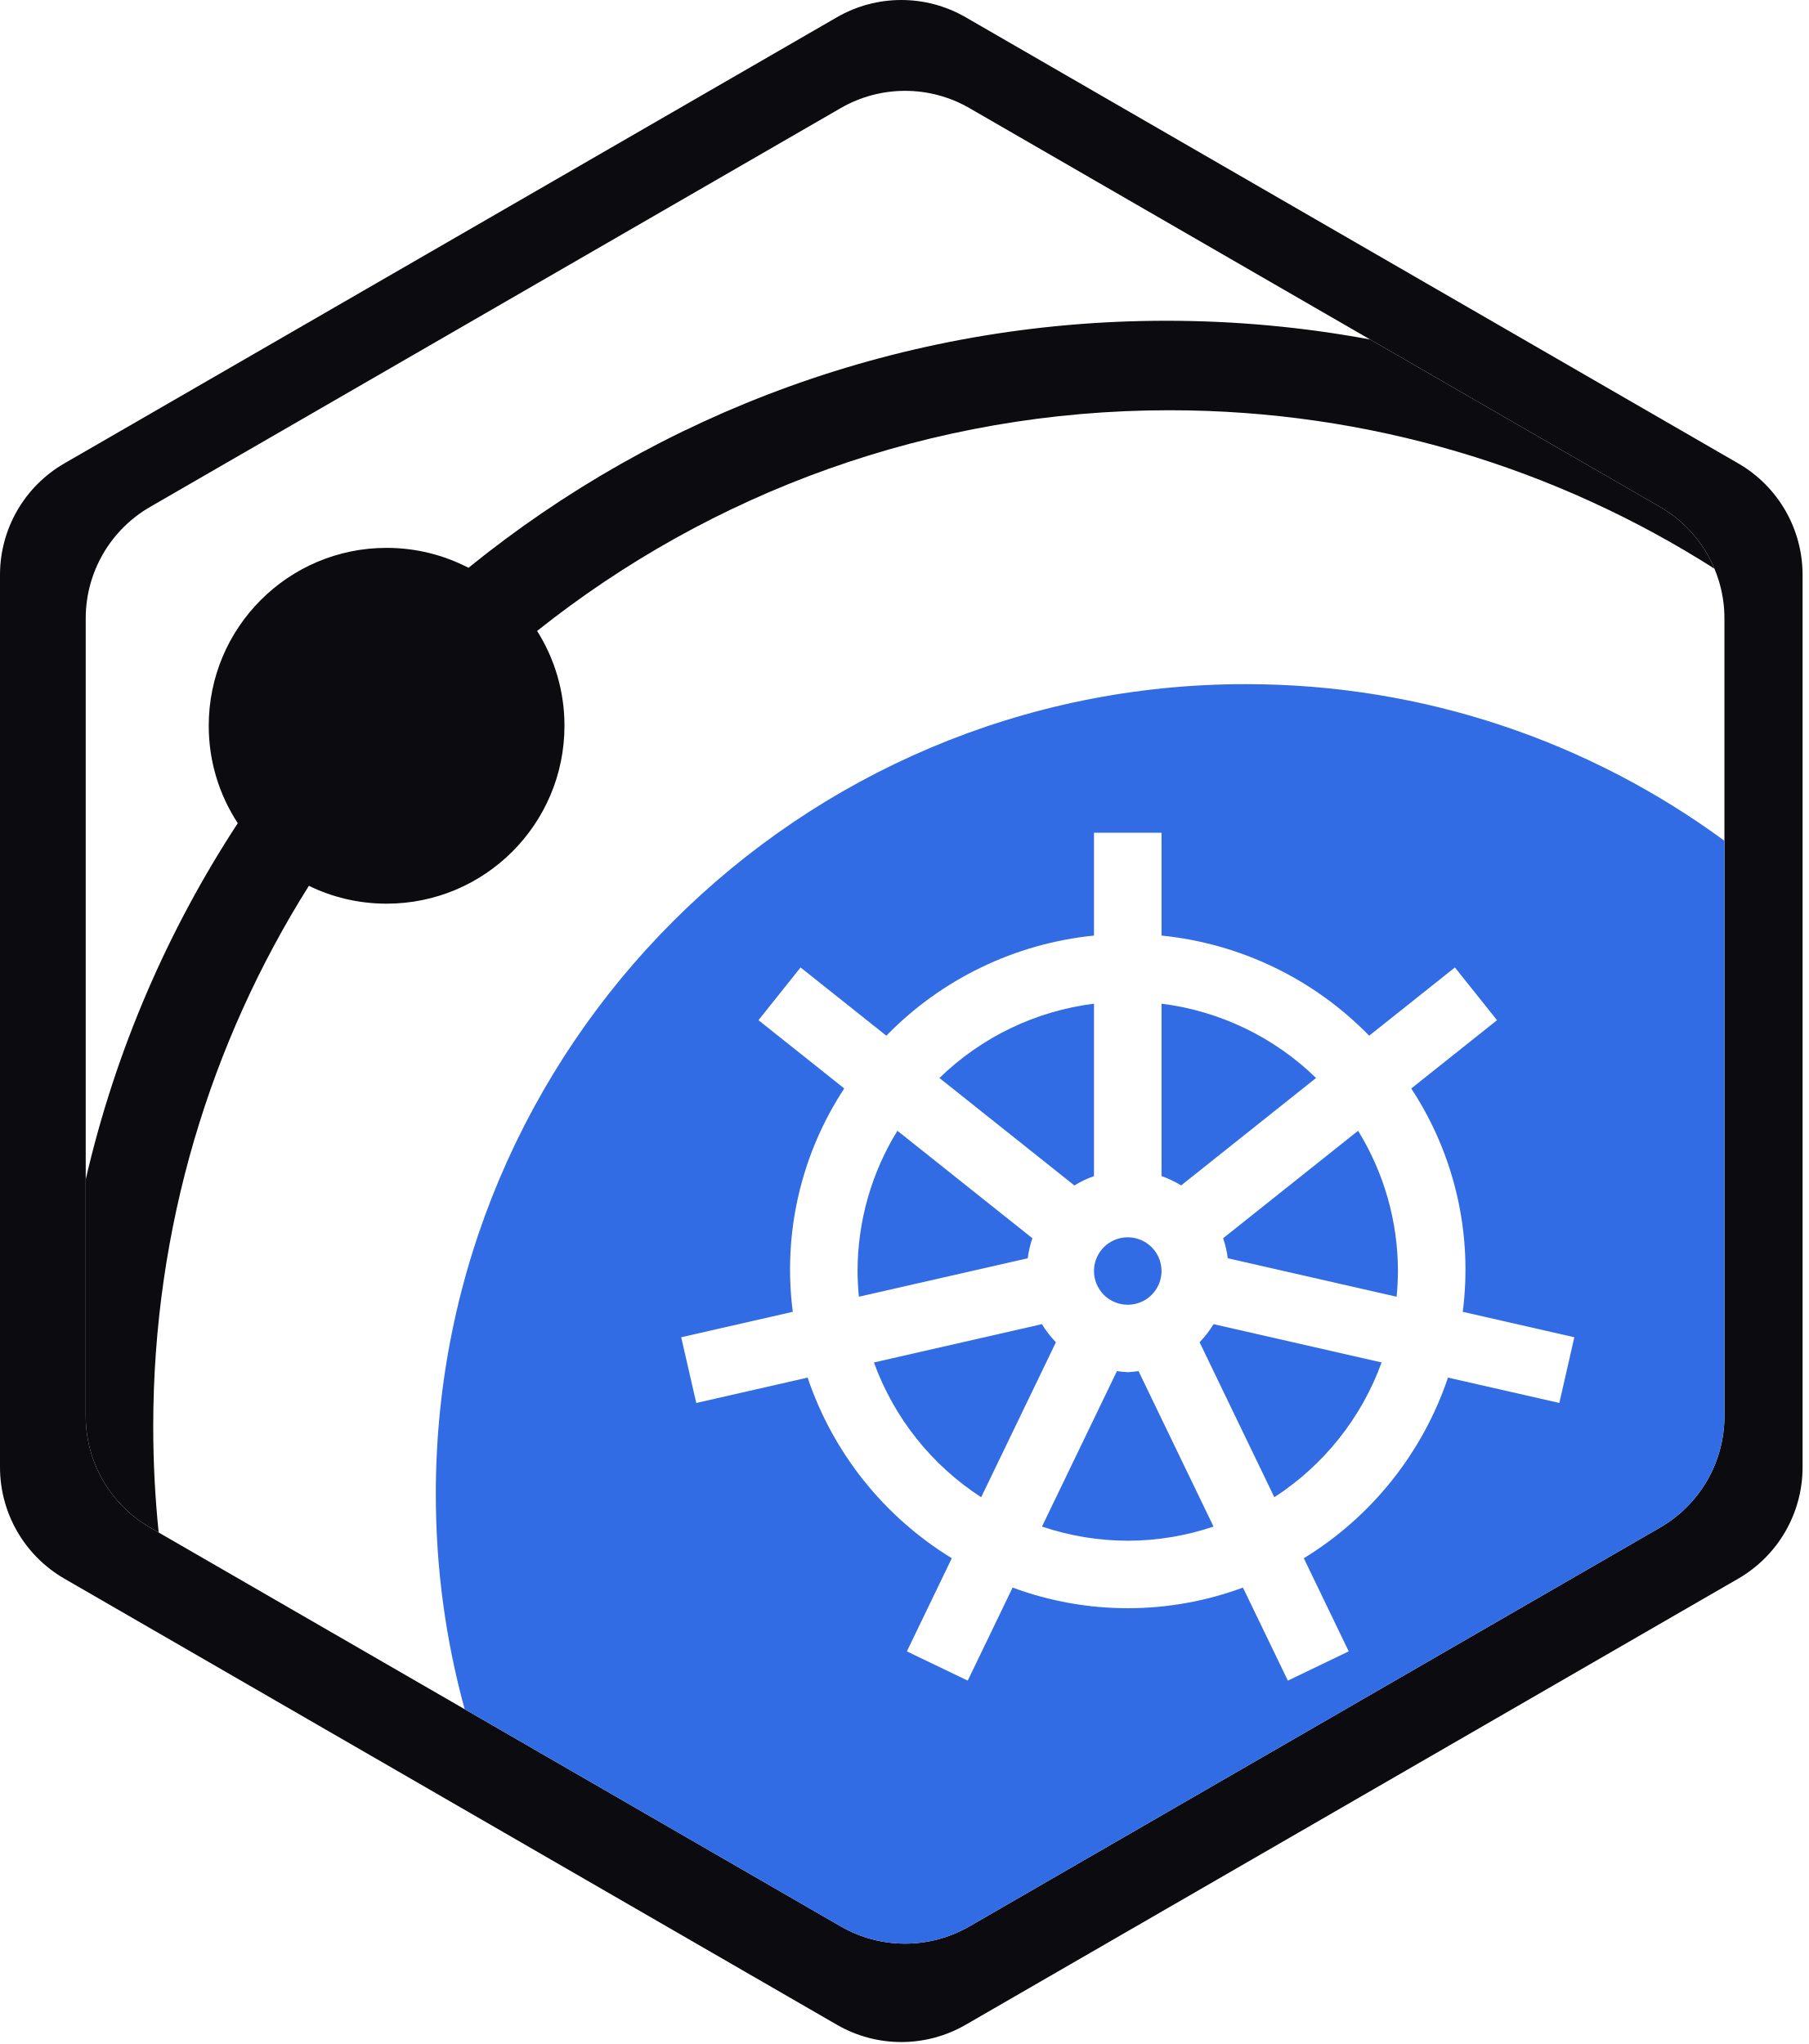
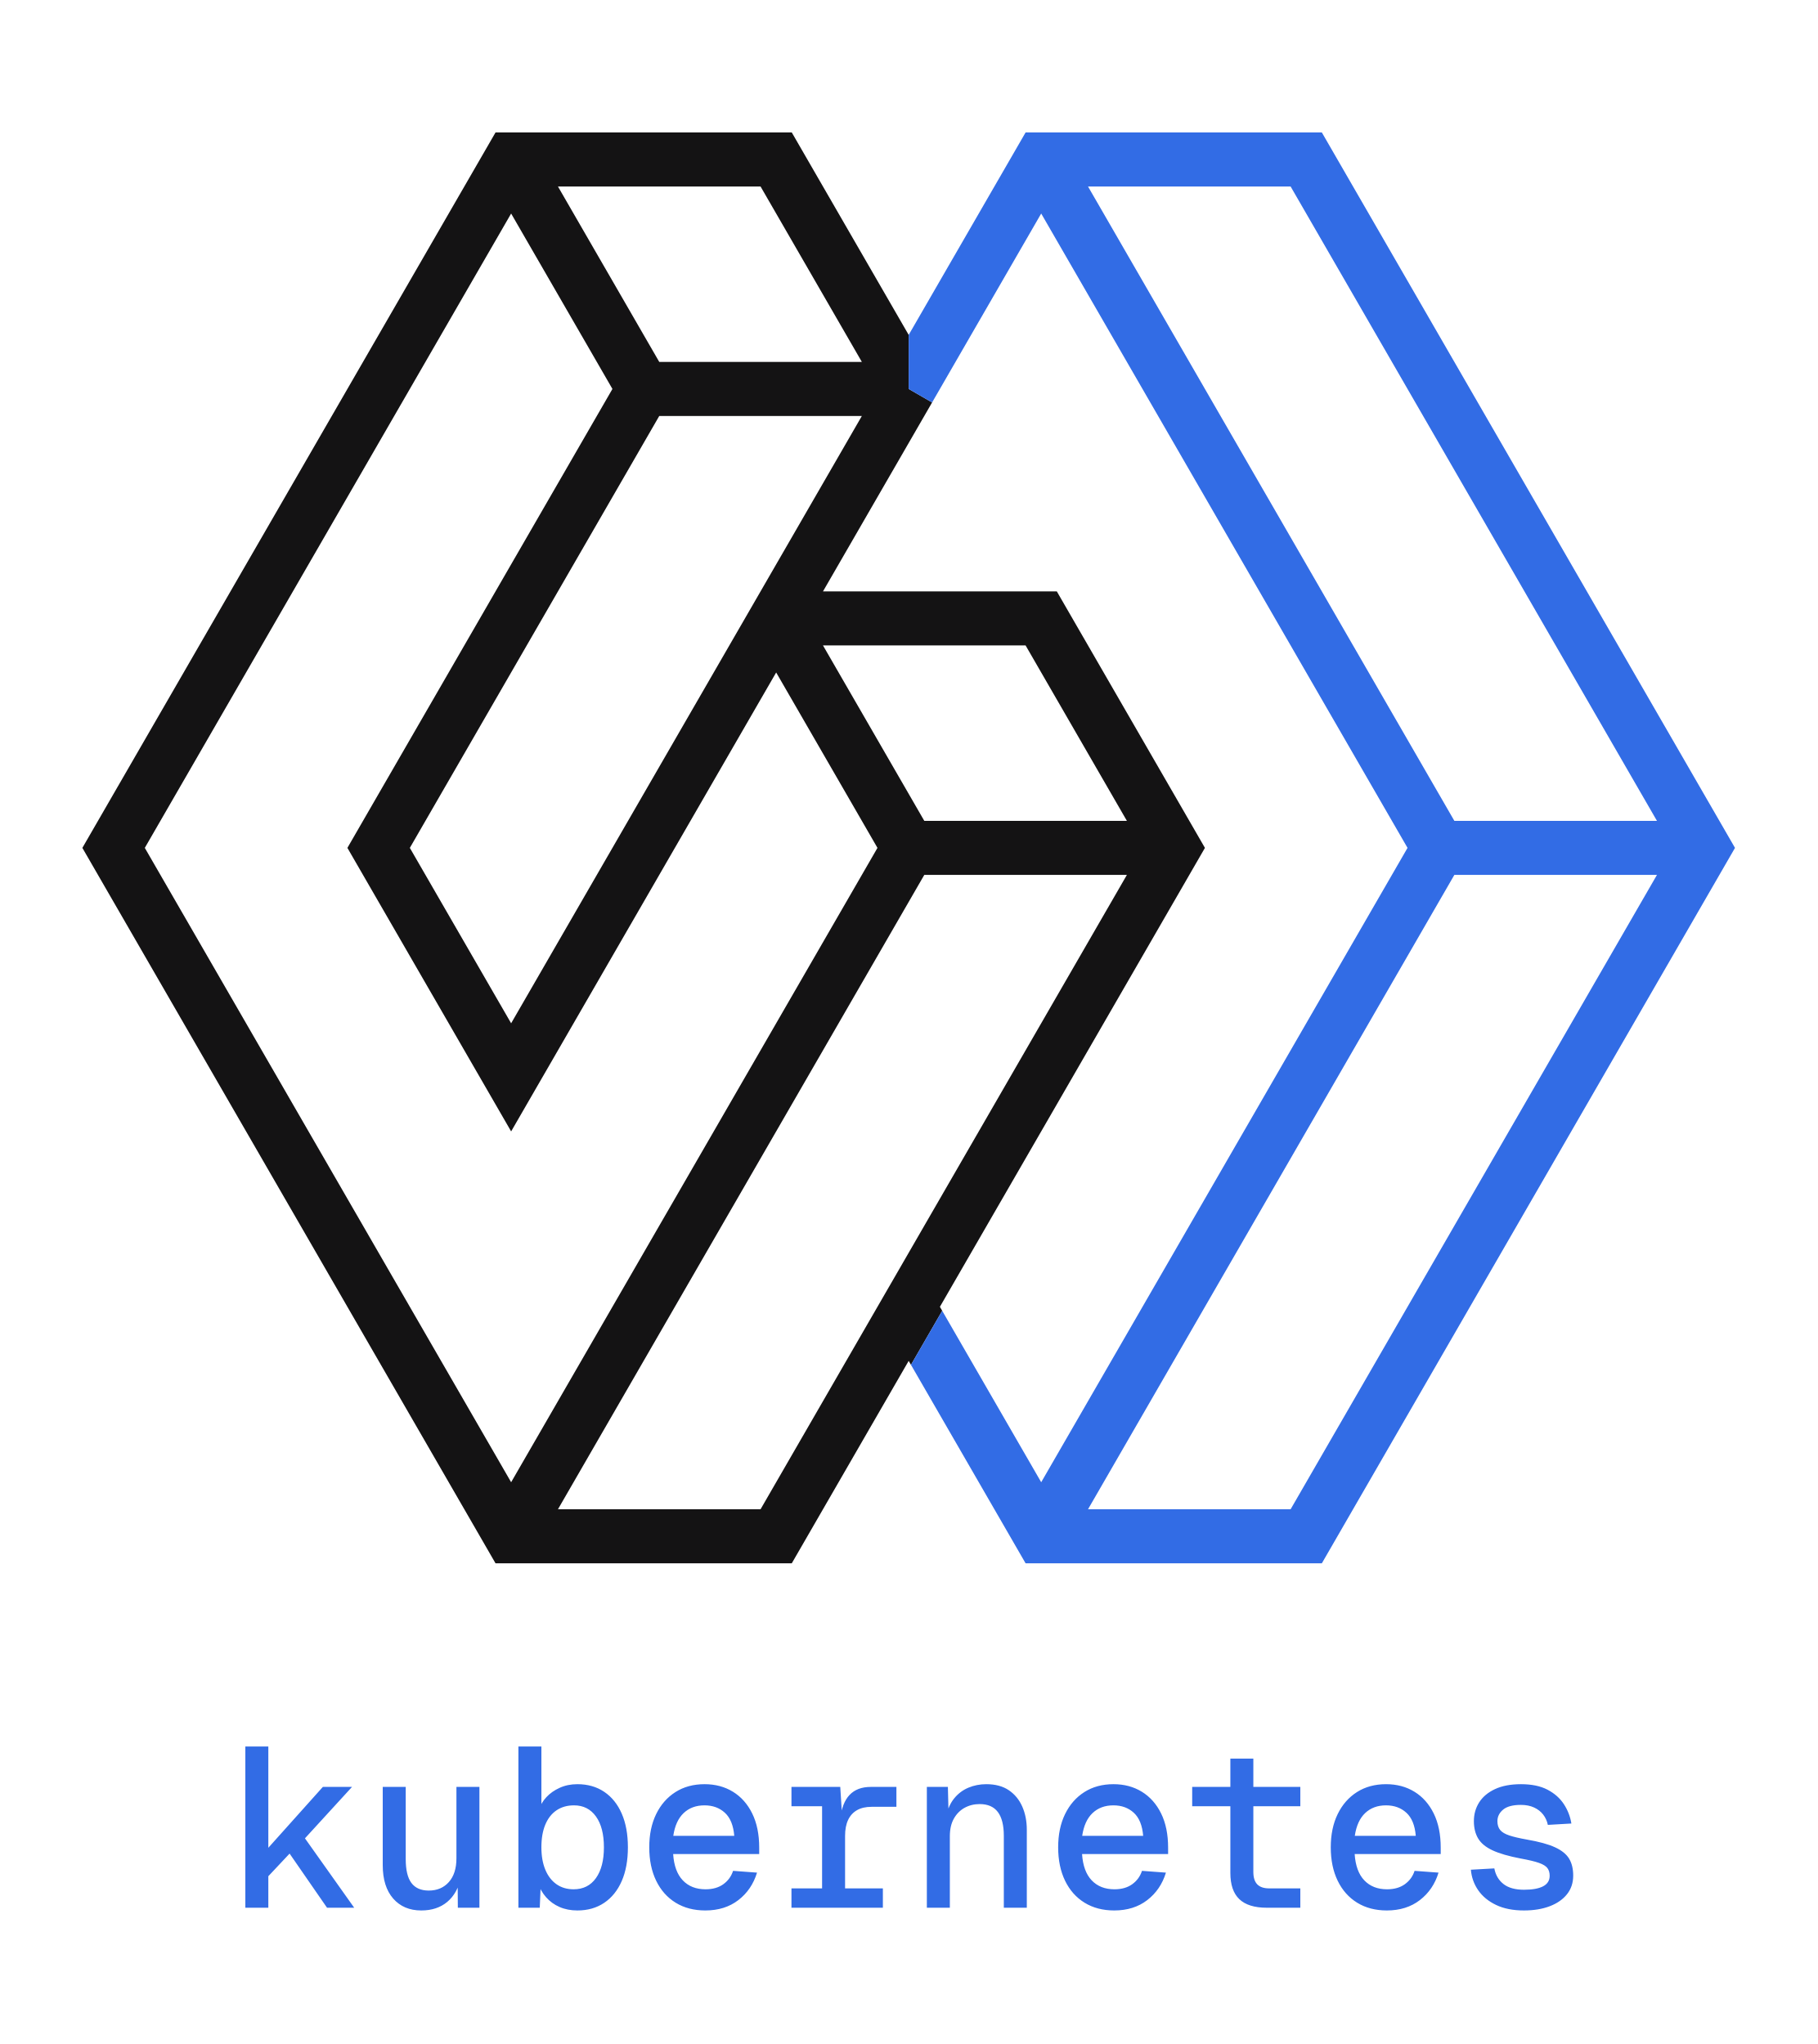
- <svg xmlns="http://www.w3.org/2000/svg" width="239" height="270" viewBox="0 0 239 270" fill="none">
-   <path fill-rule="evenodd" clip-rule="evenodd" d="M110.578 2.277C115.838 -0.759 122.318 -0.759 127.578 2.277L229.656 61.213C234.916 64.25 238.156 69.862 238.156 75.936V193.805C238.156 199.878 234.916 205.491 229.656 208.528L127.578 267.463C122.318 270.5 115.838 270.5 110.578 267.463L8.5 208.528C3.24 205.491 0 199.878 0 193.805V75.936C0 69.862 3.24 64.25 8.5 61.213L110.578 2.277ZM128.078 14.277C122.818 11.241 116.338 11.241 111.078 14.277L19.825 66.963C14.565 70 11.325 75.612 11.325 81.686V187.055C11.325 193.128 14.565 198.741 19.825 201.778L111.078 254.463C116.338 257.5 122.818 257.5 128.078 254.463L219.331 201.778C224.591 198.741 227.831 193.128 227.831 187.055V81.686C227.831 75.612 224.591 70 219.331 66.963L128.078 14.277Z" fill="#0C0C10" />
-   <path d="M160.331 201.652C156.679 202.882 152.852 203.514 148.998 203.522C145.144 203.514 141.316 202.882 137.664 201.652L147.57 181.113C148.043 181.186 148.52 181.233 148.998 181.255C149.475 181.233 149.95 181.186 150.421 181.113L160.331 201.652Z" fill="#326CE5" />
-   <path d="M137.659 174.914C138.182 175.778 138.803 176.58 139.507 177.305L129.632 197.777C123.093 193.539 118.118 187.288 115.461 179.973L137.659 174.914Z" fill="#326CE5" />
-   <path d="M182.539 179.973C179.882 187.288 174.902 193.539 168.363 197.777L158.488 177.301C159.192 176.577 159.812 175.777 160.336 174.914L182.539 179.973Z" fill="#326CE5" />
-   <path d="M147.29 163.78C148.105 163.443 149.003 163.356 149.868 163.527C150.734 163.699 151.529 164.123 152.153 164.746C152.777 165.369 153.202 166.163 153.374 167.026C153.546 167.89 153.458 168.786 153.12 169.6C152.782 170.413 152.21 171.108 151.477 171.598C150.743 172.087 149.88 172.349 148.998 172.349C147.815 172.349 146.68 171.879 145.843 171.044C145.006 170.209 144.536 169.076 144.536 167.895C144.536 167.014 144.798 166.153 145.288 165.421C145.778 164.689 146.475 164.117 147.29 163.78Z" fill="#326CE5" />
-   <path d="M179.43 149.368C182.868 154.938 184.69 161.352 184.694 167.895C184.688 169.038 184.631 170.171 184.521 171.293L162.21 166.207C162.097 165.307 161.892 164.42 161.599 163.562L179.43 149.368Z" fill="#326CE5" />
-   <path d="M136.396 163.562C136.103 164.42 135.898 165.307 135.785 166.207L113.475 171.288C113.363 170.16 113.305 169.028 113.301 167.895C113.305 161.352 115.128 154.938 118.566 149.368L136.396 163.562Z" fill="#326CE5" />
-   <path d="M144.536 155.358C143.632 155.676 142.763 156.089 141.947 156.592L124.117 142.398C129.67 136.993 136.84 133.545 144.536 132.579V155.358Z" fill="#326CE5" />
-   <path d="M153.46 132.579C161.156 133.545 168.325 136.989 173.878 142.395L156.048 156.588C155.232 156.085 154.364 155.672 153.46 155.354V132.579Z" fill="#326CE5" />
-   <path fill-rule="evenodd" clip-rule="evenodd" d="M164.578 90.37C188.243 90.37 210.113 98.054 227.831 111.061V187.055C227.831 193.128 224.591 198.741 219.331 201.777L128.078 254.463C122.818 257.5 116.338 257.5 111.078 254.463L61.391 225.775C58.906 216.73 57.578 207.205 57.578 197.37C57.578 138.276 105.484 90.37 164.578 90.37ZM144.536 123.583C134.117 124.632 124.402 129.316 117.103 136.81L105.769 127.796L100.209 134.761L111.543 143.779C105.814 152.486 103.402 162.953 104.743 173.283L90 176.642L91.99 185.326L106.701 181.973C110.051 191.909 116.794 200.355 125.75 205.834L119.815 218.139L127.856 222L133.786 209.708C143.603 213.344 154.401 213.344 164.218 209.708L170.152 222L178.193 218.135L172.259 205.834C181.215 200.355 187.957 191.909 191.308 181.973L206.019 185.321L208 176.642L193.257 173.283C194.595 162.954 192.181 152.489 186.452 143.784L197.786 134.761L192.222 127.796L180.893 136.81C173.593 129.316 163.879 124.632 153.46 123.583V110H144.536V123.583Z" fill="#326CE5" />
-   <path d="M154.078 42.37C163.283 42.37 172.288 43.221 181.022 44.845L219.331 66.963C222.606 68.854 225.097 71.743 226.512 75.12C205.702 61.87 180.998 54.191 154.5 54.191C122.921 54.191 93.89 65.096 70.963 83.343C73.252 86.969 74.578 91.265 74.578 95.87C74.578 108.849 64.057 119.37 51.078 119.37C47.395 119.37 43.911 118.522 40.809 117.012C27.782 137.701 20.244 162.194 20.244 188.448C20.244 193.172 20.489 197.838 20.965 202.436L19.825 201.777C14.565 198.741 11.325 193.128 11.325 187.055V155.802C15.25 138.791 22.138 122.914 31.415 108.741C28.99 105.044 27.578 100.622 27.578 95.87C27.578 82.891 38.099 72.37 51.078 72.37C54.979 72.37 58.657 73.321 61.895 75.003C87.07 54.596 119.146 42.37 154.078 42.37Z" fill="#0C0C10" />
+ <svg xmlns="http://www.w3.org/2000/svg" width="240" height="270" viewBox="0 0 240 270" fill="none">
+   <g transform="translate(120.00 112.00) scale(1.75)">
+     <defs>
+       <clipPath id="mi15">
+         <path d="M-400 -400H400V400H-400ZM0.000 -300.000L0.000 -34.641L10.000 -28.868L30.000 0.000L16.500 23.383L8.526 24.553L-18.388 71.170L-18.388 300.000L300.000 300.000L300.000 -300.000Z" clip-rule="evenodd" />
+       </clipPath>
+       <clipPath id="ma15">
+         <path d="M0.000 -300.000L0.000 -34.641L10.000 -28.868L30.000 0.000L16.500 23.383L8.526 24.553L-18.388 71.170L-18.388 300.000L300.000 300.000L300.000 -300.000Z" />
+       </clipPath>
+     </defs>
+     <path d="M-30.000 -51.962 L-20.000 -34.641 M-30.000 51.962 L0.000 0.000 L-10.000 -17.321 M-10.000 -17.321 L10.000 -17.321 L20.000 0.000 L-10.000 51.962 L-30.000 51.962 L-60.000 0.000 L-30.000 -51.962 L-10.000 -51.962 L0.000 -34.641 M0.000 -34.641 L-20.000 -34.641 L-40.000 0.000 L-30.000 17.321 L10.000 -51.962 L30.000 -51.962 L60.000 0.000 L30.000 51.962 L10.000 51.962 L0.000 34.641 M0.000 0.000 L20.000 0.000 M10.000 -51.962 L40.000 0.000 L10.000 51.962 M40.000 0.000 L60.000 0.000" stroke="#141314" clip-path="url(#mi15)" fill="none" stroke-width="4.080" stroke-linejoin="miter" stroke-miterlimit="4" stroke-linecap="butt" />
+     <path d="M-30.000 -51.962 L-20.000 -34.641 M-30.000 51.962 L0.000 0.000 L-10.000 -17.321 M-10.000 -17.321 L10.000 -17.321 L20.000 0.000 L-10.000 51.962 L-30.000 51.962 L-60.000 0.000 L-30.000 -51.962 L-10.000 -51.962 L0.000 -34.641 M0.000 -34.641 L-20.000 -34.641 L-40.000 0.000 L-30.000 17.321 L10.000 -51.962 L30.000 -51.962 L60.000 0.000 L30.000 51.962 L10.000 51.962 L0.000 34.641 M0.000 0.000 L20.000 0.000 M10.000 -51.962 L40.000 0.000 L10.000 51.962 M40.000 0.000 L60.000 0.000" stroke="#326CE5" clip-path="url(#ma15)" fill="none" stroke-width="4.080" stroke-linejoin="miter" stroke-miterlimit="4" stroke-linecap="butt" />
+   </g>
+   <path fill="#326CE5" d="M32.4 252.0V230.7H35.436V244.08L42.636 236.04H46.488L40.272 242.832L46.776 252.0H43.188L38.244 244.848L35.436 247.836V252.0ZM55.632 252.36Q53.298 252.36 51.921 250.785Q50.544 249.21 50.544 246.372V236.04H53.58V245.568Q53.58 247.728 54.333 248.73Q55.086 249.732 56.622 249.732Q58.272 249.732 59.274 248.61Q60.276 247.488 60.276 245.472V236.04H63.312V252.0H60.462L60.432 247.836L60.852 248.016Q60.42 250.092 59.067 251.226Q57.714 252.36 55.632 252.36ZM76.248 252.36Q74.946 252.36 73.899 251.904Q72.852 251.448 72.123 250.62Q71.394 249.792 71.028 248.706L71.442 248.178L71.28 252.0H68.46V230.7H71.496V239.652L71.196 239.004Q71.454 238.152 72.153 237.396Q72.852 236.64 73.908 236.16Q74.964 235.68 76.248 235.68Q78.294 235.68 79.794 236.691Q81.294 237.702 82.107 239.568Q82.92 241.434 82.92 244.02Q82.92 246.606 82.107 248.472Q81.294 250.338 79.794 251.349Q78.294 252.36 76.248 252.36ZM75.756 249.564Q77.646 249.564 78.699 248.088Q79.752 246.612 79.752 244.02Q79.752 241.404 78.699 239.94Q77.646 238.476 75.804 238.476Q74.466 238.476 73.497 239.13Q72.528 239.784 72.012 241.023Q71.496 242.262 71.496 244.02Q71.496 245.73 72.015 246.978Q72.534 248.226 73.488 248.895Q74.442 249.564 75.756 249.564ZM93.144 252.36Q90.894 252.36 89.229 251.337Q87.564 250.314 86.652 248.433Q85.74 246.552 85.74 244.02Q85.74 241.506 86.649 239.637Q87.558 237.768 89.196 236.724Q90.834 235.68 93.048 235.68Q95.166 235.68 96.792 236.679Q98.418 237.678 99.339 239.553Q100.26 241.428 100.26 244.068V244.908H88.896Q89.046 247.206 90.171 248.385Q91.296 249.564 93.174 249.564Q94.59 249.564 95.52 248.895Q96.45 248.226 96.81 247.128L99.972 247.362Q99.282 249.624 97.506 250.992Q95.73 252.36 93.144 252.36ZM88.914 242.502H96.966Q96.798 240.438 95.73 239.457Q94.662 238.476 93.036 238.476Q91.362 238.476 90.285 239.493Q89.208 240.51 88.914 242.502ZM104.52 252.0V249.444H109.962L108.564 250.818V237.198L109.962 238.596H104.52V236.04H110.964L111.246 240.492L110.97 240.276Q111.192 238.152 112.197 237.096Q113.202 236.04 114.996 236.04H118.38V238.668H115.116Q113.958 238.668 113.181 239.109Q112.404 239.55 112.002 240.399Q111.6 241.248 111.6 242.52V250.818L110.226 249.444H116.592V252.0ZM122.4 252.0V236.04H125.178L125.28 240.204L124.944 239.964Q125.238 238.5 126.012 237.552Q126.786 236.604 127.887 236.142Q128.988 235.68 130.248 235.68Q132.048 235.68 133.224 236.478Q134.4 237.276 135 238.638Q135.6 240 135.6 241.71V252.0H132.564V242.496Q132.564 240.414 131.778 239.361Q130.992 238.308 129.378 238.308Q128.28 238.308 127.389 238.797Q126.498 239.286 125.967 240.228Q125.436 241.17 125.436 242.556V252.0ZM147.144 252.36Q144.894 252.36 143.229 251.337Q141.564 250.314 140.652 248.433Q139.74 246.552 139.74 244.02Q139.74 241.506 140.649 239.637Q141.558 237.768 143.196 236.724Q144.834 235.68 147.048 235.68Q149.166 235.68 150.792 236.679Q152.418 237.678 153.339 239.553Q154.26 241.428 154.26 244.068V244.908H142.896Q143.046 247.206 144.171 248.385Q145.296 249.564 147.174 249.564Q148.59 249.564 149.52 248.895Q150.45 248.226 150.81 247.128L153.972 247.362Q153.282 249.624 151.506 250.992Q149.73 252.36 147.144 252.36ZM142.914 242.502H150.966Q150.798 240.438 149.73 239.457Q148.662 238.476 147.036 238.476Q145.362 238.476 144.285 239.493Q143.208 240.51 142.914 242.502ZM167.292 252.0Q164.85 252.0 163.665 250.869Q162.48 249.738 162.48 247.404V232.302H165.516V247.272Q165.516 248.382 166.035 248.913Q166.554 249.444 167.616 249.444H171.72V252.0ZM157.44 238.596V236.04H171.72V238.596ZM183.144 252.36Q180.894 252.36 179.229 251.337Q177.564 250.314 176.652 248.433Q175.74 246.552 175.74 244.02Q175.74 241.506 176.649 239.637Q177.558 237.768 179.196 236.724Q180.834 235.68 183.048 235.68Q185.166 235.68 186.792 236.679Q188.418 237.678 189.339 239.553Q190.26 241.428 190.26 244.068V244.908H178.896Q179.046 247.206 180.171 248.385Q181.296 249.564 183.174 249.564Q184.59 249.564 185.52 248.895Q186.45 248.226 186.81 247.128L189.972 247.362Q189.282 249.624 187.506 250.992Q185.73 252.36 183.144 252.36ZM178.914 242.502H186.966Q186.798 240.438 185.73 239.457Q184.662 238.476 183.036 238.476Q181.362 238.476 180.285 239.493Q179.208 240.51 178.914 242.502ZM201.252 252.36Q199.098 252.36 197.58 251.637Q196.062 250.914 195.216 249.696Q194.37 248.478 194.244 246.978L197.34 246.804Q197.586 248.112 198.549 248.868Q199.512 249.624 201.264 249.624Q202.908 249.624 203.778 249.171Q204.648 248.718 204.648 247.776Q204.648 247.164 204.351 246.765Q204.054 246.366 203.232 246.075Q202.41 245.784 200.808 245.496Q198.456 245.046 197.112 244.422Q195.768 243.798 195.204 242.853Q194.64 241.908 194.64 240.564Q194.64 239.178 195.342 238.077Q196.044 236.976 197.433 236.328Q198.822 235.68 200.856 235.68Q202.98 235.68 204.366 236.409Q205.752 237.138 206.523 238.317Q207.294 239.496 207.516 240.876L204.408 241.056Q204.246 240.282 203.787 239.691Q203.328 239.1 202.587 238.758Q201.846 238.416 200.844 238.416Q199.248 238.416 198.498 239.043Q197.748 239.67 197.748 240.564Q197.748 241.29 198.111 241.731Q198.474 242.172 199.317 242.451Q200.16 242.73 201.6 242.988Q204.018 243.402 205.35 244.014Q206.682 244.626 207.219 245.523Q207.756 246.42 207.756 247.752Q207.756 249.192 206.934 250.221Q206.112 251.25 204.648 251.805Q203.184 252.36 201.252 252.36Z" />
</svg>
